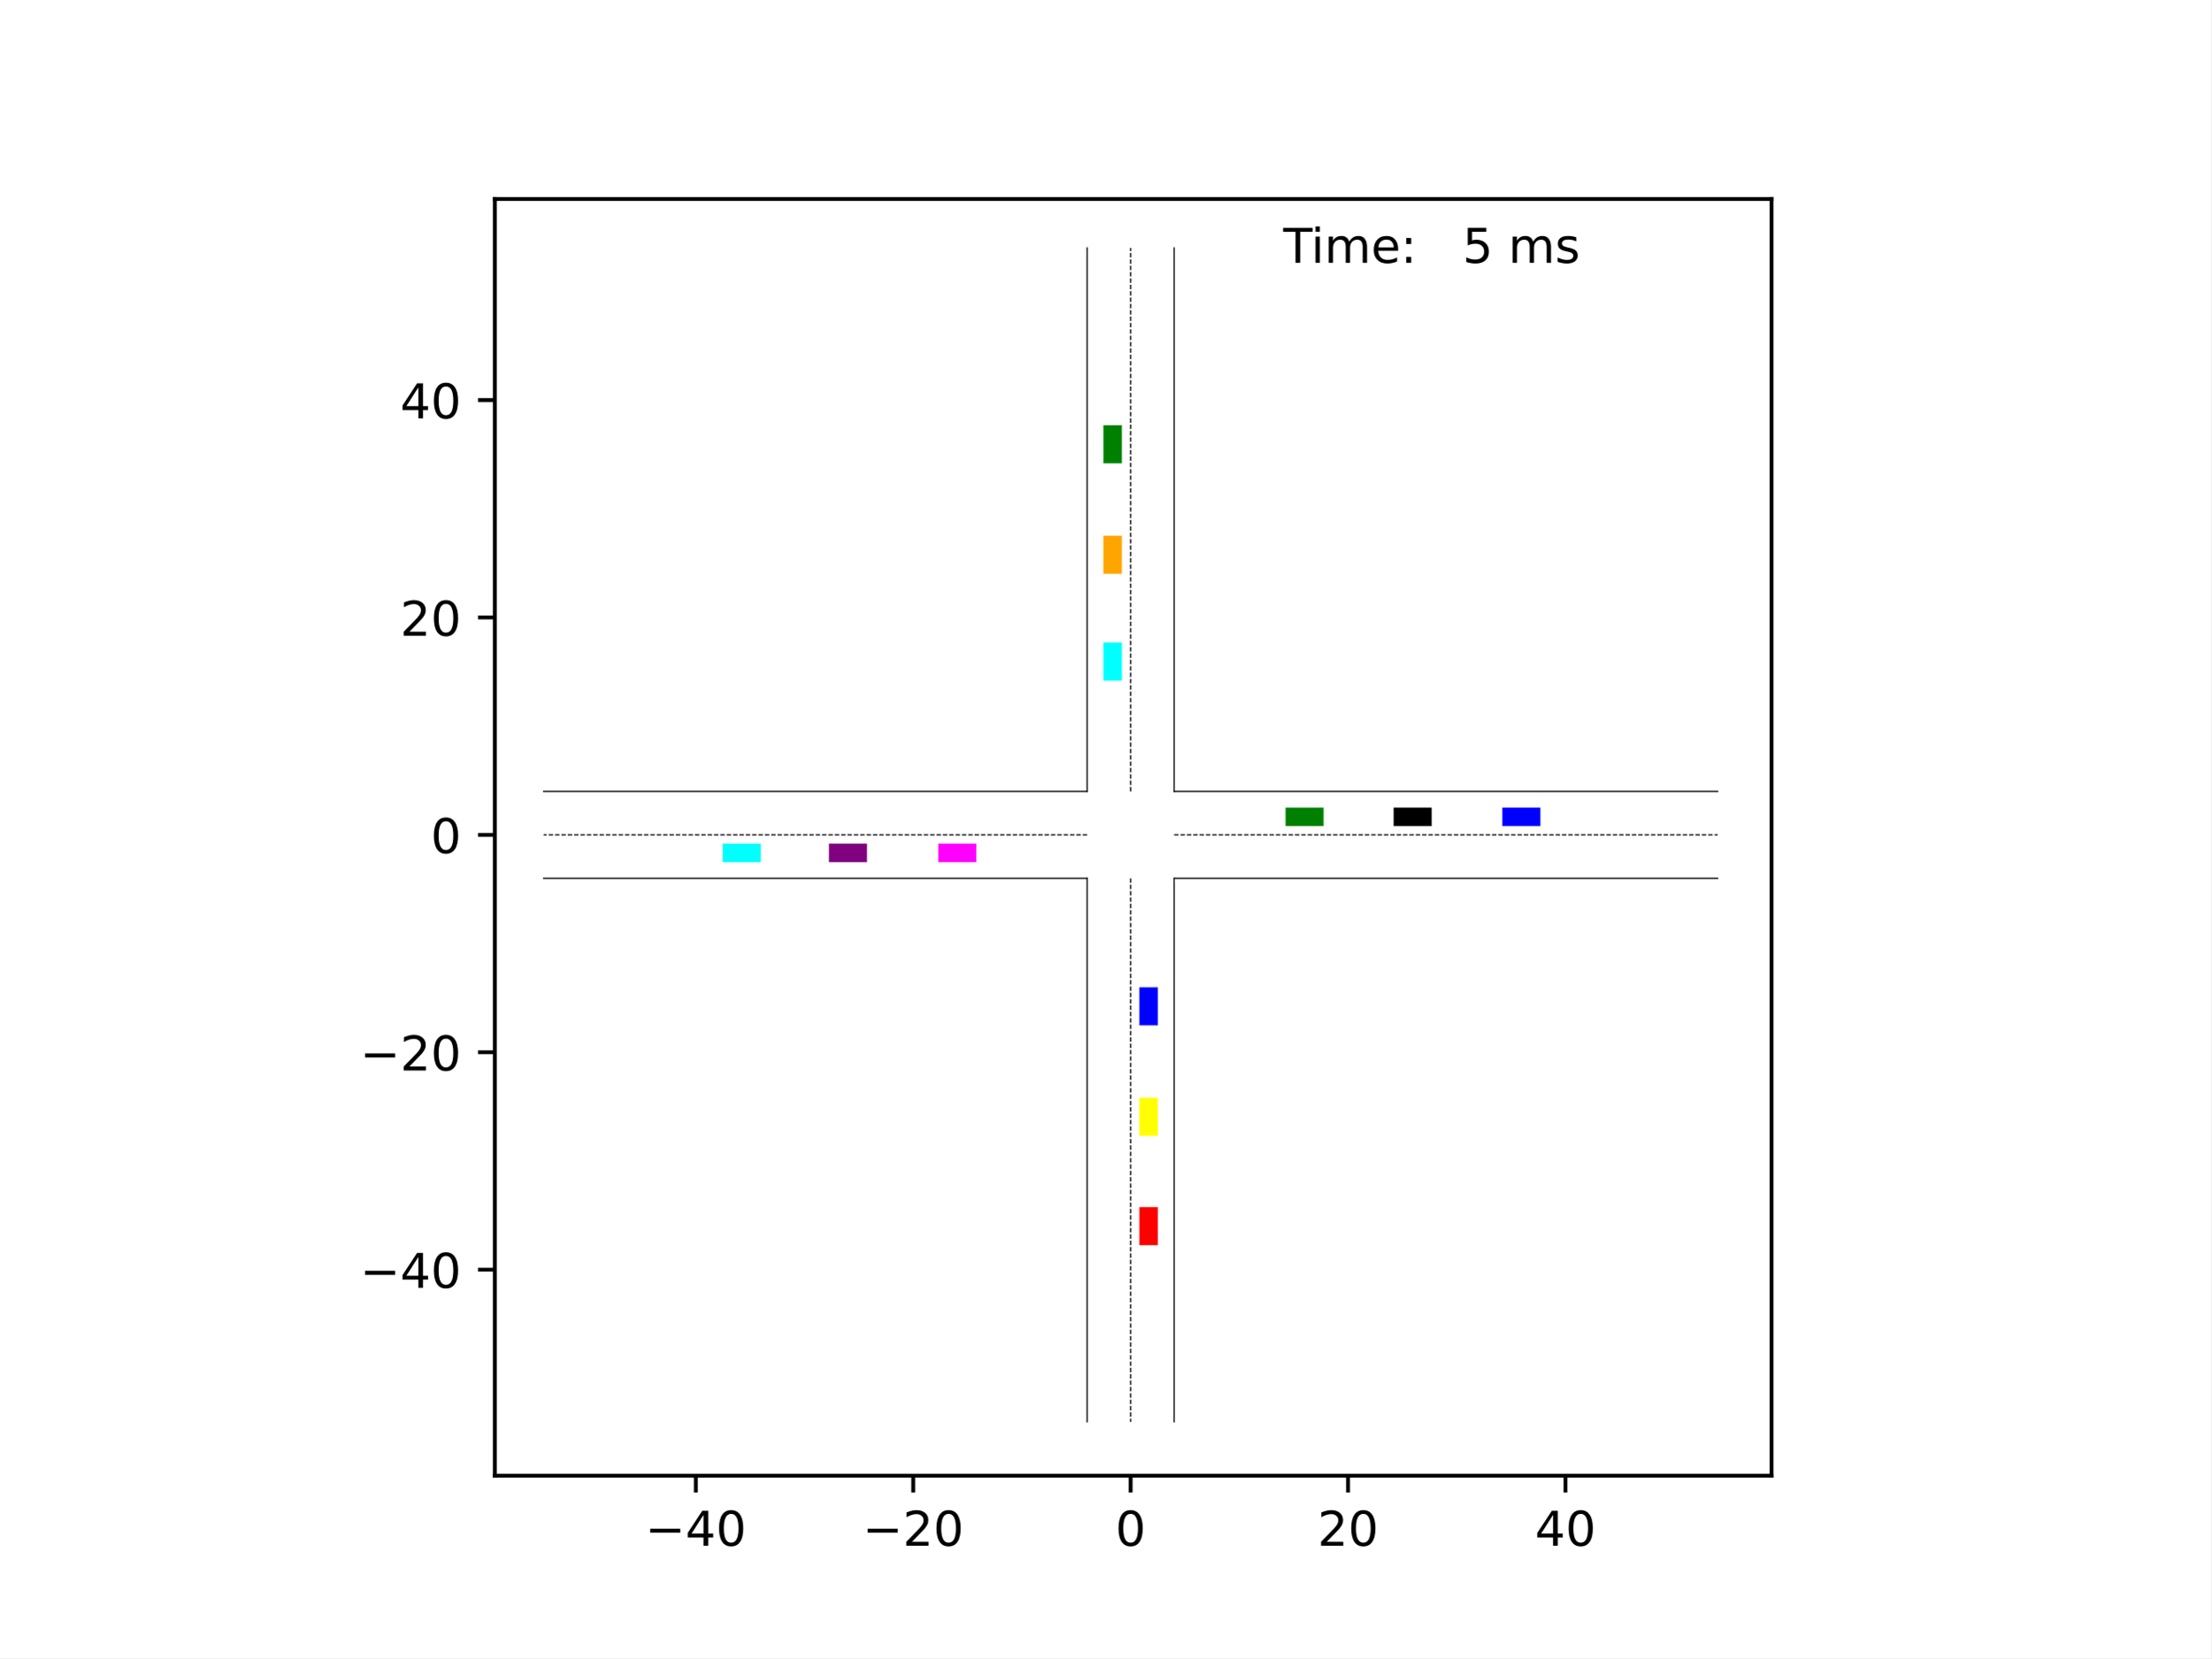
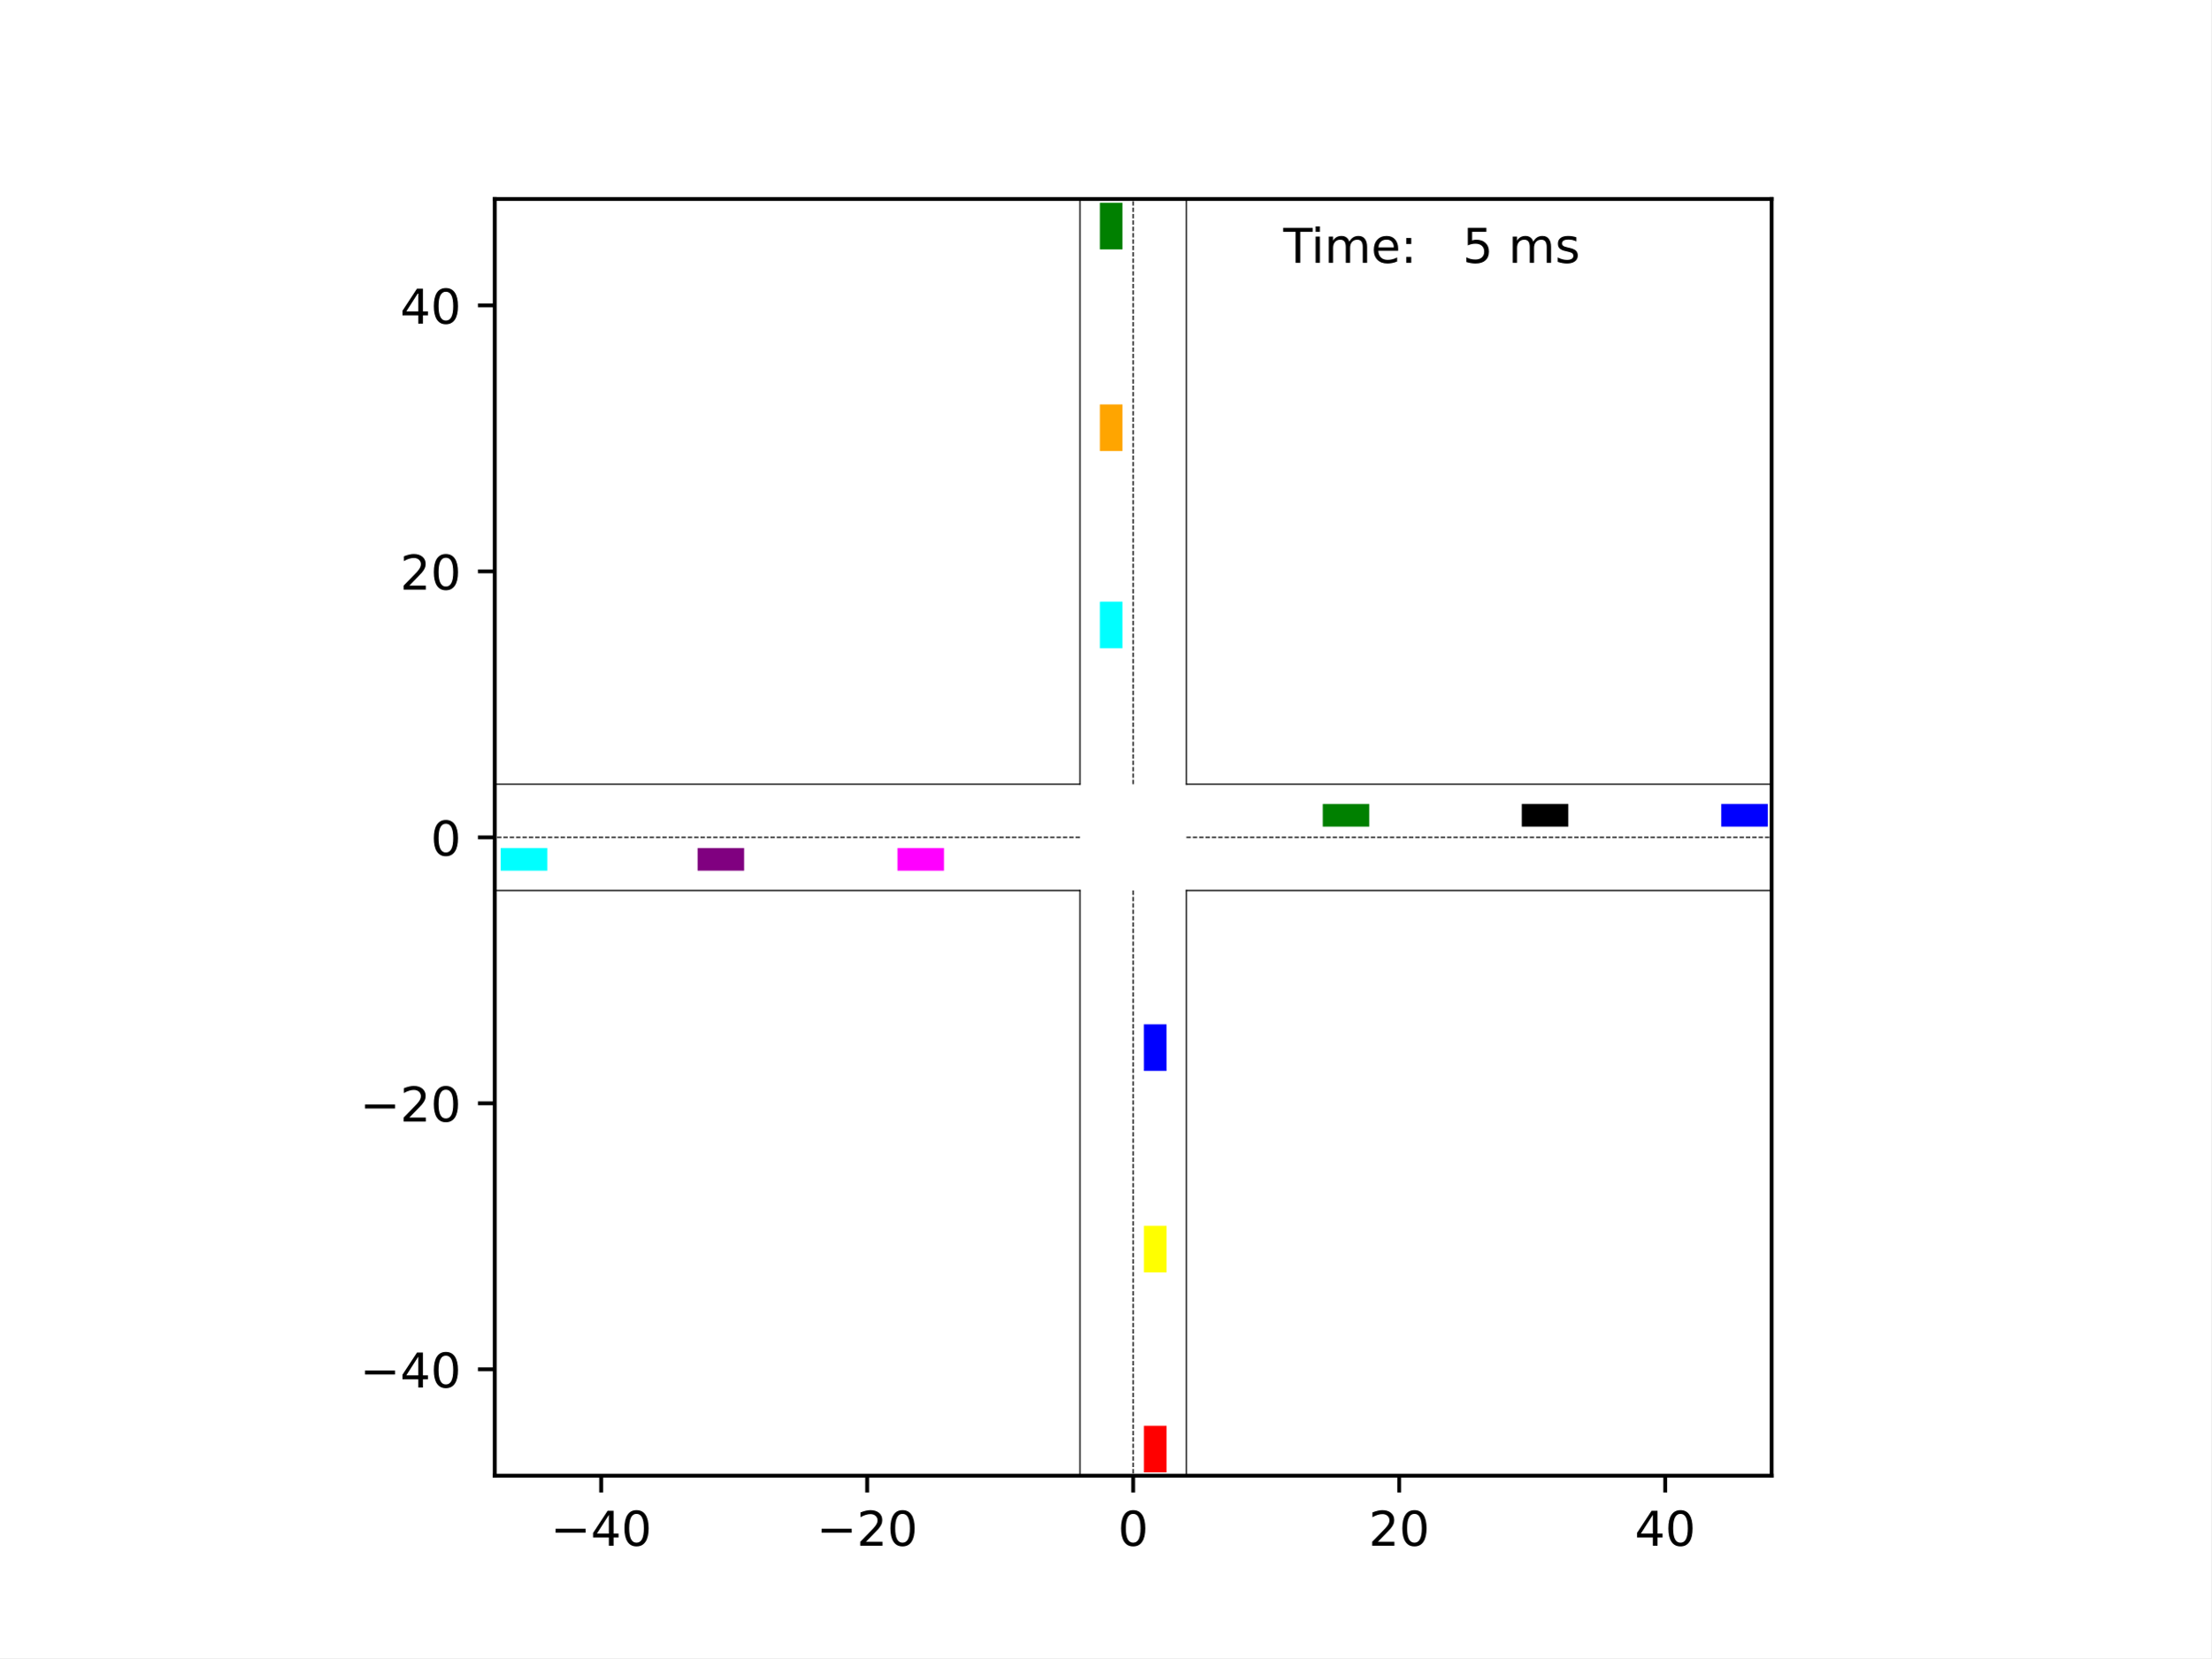
<svg xmlns="http://www.w3.org/2000/svg" xmlns:xlink="http://www.w3.org/1999/xlink" width="460.8pt" height="345.6pt" viewBox="0 0 460.8 345.6" version="1.1">
  <defs>
    <style type="text/css">*{stroke-linejoin: round; stroke-linecap: butt}</style>
  </defs>
  <g id="figure_1">
    <g id="patch_1">
      <path d="M 0 345.6  L 460.8 345.6  L 460.8 0  L 0 0  z " style="fill: #ffffff" />
    </g>
    <g id="axes_1">
      <g id="patch_2">
-         <path d="M 103.12 307.584  L 369.2 307.584  L 369.2 41.472  L 103.12 41.472  z " style="fill: #ffffff" />
+         <path d="M 103.104 307.584  L 369.216 307.584  L 369.216 41.472  L 103.104 41.472  z " style="fill: #ffffff" />
      </g>
      <g id="patch_3">
-         <path d="M 241.307 213.714  L 241.303 205.784  L 237.451 205.786  L 237.455 213.716  z " clip-path="url(#p021e5e022a)" style="fill: #0000ff" />
+         <path d="M 243.108 223.207  L 243.099 213.505  L 238.386 213.509  L 238.396 223.211  z " clip-path="url(#pa7f157601e)" style="fill: #0000ff" />
      </g>
      <g id="patch_4">
-         <path d="M 275.844 168.331  L 267.914 168.331  L 267.914 172.182  L 275.843 172.183  z " clip-path="url(#p021e5e022a)" style="fill: #008000" />
+         <path d="M 285.365 167.579  L 275.663 167.578  L 275.662 172.29  L 285.364 172.291  z " clip-path="url(#pa7f157601e)" style="fill: #008000" />
      </g>
      <g id="patch_5">
-         <path d="M 229.949 133.918  L 229.95 141.848  L 233.801 141.847  L 233.8 133.918  z " clip-path="url(#p021e5e022a)" style="fill: #00ffff" />
+         <path d="M 229.211 125.405  L 229.213 135.107  L 233.925 135.106  L 233.924 125.404  z " clip-path="url(#pa7f157601e)" style="fill: #00ffff" />
      </g>
      <g id="patch_6">
-         <path d="M 195.533 179.691  L 203.462 179.692  L 203.463 175.841  L 195.533 175.84  z " clip-path="url(#p021e5e022a)" style="fill: #ff00ff" />
+         <path d="M 187.033 181.477  L 196.735 181.476  L 196.735 176.764  L 187.033 176.765  z " clip-path="url(#pa7f157601e)" style="fill: #ff00ff" />
      </g>
      <g id="patch_7">
-         <path d="M 241.308 236.749  L 241.308 228.819  L 237.456 228.819  L 237.456 236.749  z " clip-path="url(#p021e5e022a)" style="fill: #ffff00" />
+         <path d="M 243.109 265.211  L 243.109 255.509  L 238.397 255.509  L 238.397 265.211  z " clip-path="url(#pa7f157601e)" style="fill: #ffff00" />
      </g>
      <g id="patch_8">
-         <path d="M 298.365 168.332  L 290.435 168.332  L 290.435 172.184  L 298.365 172.184  z " clip-path="url(#p021e5e022a)" />
+         <path d="M 326.843 167.579  L 317.141 167.579  L 317.141 172.291  L 326.843 172.291  z " clip-path="url(#pa7f157601e)" />
      </g>
      <g id="patch_9">
-         <path d="M 229.948 111.655  L 229.948 119.585  L 233.8 119.585  L 233.8 111.655  z " clip-path="url(#p021e5e022a)" style="fill: #ffa500" />
+         <path d="M 229.211 84.295  L 229.211 93.997  L 233.923 93.997  L 233.923 84.295  z " clip-path="url(#pa7f157601e)" style="fill: #ffa500" />
      </g>
      <g id="patch_10">
-         <path d="M 172.757 179.691  L 180.686 179.691  L 180.686 175.84  L 172.757 175.84  z " clip-path="url(#p021e5e022a)" style="fill: #800080" />
+         <path d="M 145.377 181.477  L 155.079 181.477  L 155.079 176.765  L 145.377 176.765  z " clip-path="url(#pa7f157601e)" style="fill: #800080" />
      </g>
      <g id="patch_11">
-         <path d="M 241.308 259.539  L 241.308 251.61  L 237.456 251.61  L 237.456 259.539  z " clip-path="url(#p021e5e022a)" style="fill: #ff0000" />
+         <path d="M 243.109 306.891  L 243.109 297.189  L 238.397 297.189  L 238.397 306.891  z " clip-path="url(#pa7f157601e)" style="fill: #ff0000" />
      </g>
      <g id="patch_12">
-         <path d="M 321.021 168.332  L 313.092 168.332  L 313.092 172.184  L 321.021 172.184  z " clip-path="url(#p021e5e022a)" style="fill: #0000ff" />
+         <path d="M 368.423 167.579  L 358.721 167.579  L 358.721 172.291  L 368.423 172.291  z " clip-path="url(#pa7f157601e)" style="fill: #0000ff" />
      </g>
      <g id="patch_13">
-         <path d="M 229.948 88.618  L 229.948 96.548  L 233.8 96.548  L 233.8 88.618  z " clip-path="url(#p021e5e022a)" style="fill: #008000" />
+         <path d="M 229.211 42.265  L 229.211 51.967  L 233.923 51.967  L 233.923 42.265  z " clip-path="url(#pa7f157601e)" style="fill: #008000" />
      </g>
      <g id="patch_14">
-         <path d="M 150.615 179.691  L 158.545 179.691  L 158.545 175.84  L 150.615 175.84  z " clip-path="url(#p021e5e022a)" style="fill: #00ffff" />
+         <path d="M 104.347 181.477  L 114.049 181.477  L 114.049 176.765  L 104.347 176.765  z " clip-path="url(#pa7f157601e)" style="fill: #00ffff" />
      </g>
      <g id="matplotlib.axis_1">
        <g id="xtick_1">
          <g id="line2d_1">
            <defs>
-               <path id="mb232487a5e" d="M 0 0  L 0 3.5  " style="stroke: #000000; stroke-width: 0.8" />
+               <path id="m9eb8063dbc" d="M 0 0  L 0 3.5  " style="stroke: #000000; stroke-width: 0.8" />
            </defs>
            <g>
-               <use xlink:href="#mb232487a5e" x="145.003" y="307.584" style="stroke: #000000; stroke-width: 0.8" />
+               <use xlink:href="#m9eb8063dbc" x="125.28" y="307.584" style="stroke: #000000; stroke-width: 0.8" />
            </g>
          </g>
          <g id="text_1">
-             <g transform="translate(134.4503 322.1824) scale(0.1 -0.1)">
+             <g transform="translate(114.7277 322.1824) scale(0.1 -0.1)">
              <defs>
                <path id="DejaVuSans-2212" d="M 678 2272  L 4684 2272  L 4684 1741  L 678 1741  L 678 2272  z " transform="scale(0.015625)" />
                <path id="DejaVuSans-34" d="M 2419 4116  L 825 1625  L 2419 1625  L 2419 4116  z M 2253 4666  L 3047 4666  L 3047 1625  L 3713 1625  L 3713 1100  L 3047 1100  L 3047 0  L 2419 0  L 2419 1100  L 313 1100  L 313 1709  L 2253 4666  z " transform="scale(0.015625)" />
                <path id="DejaVuSans-30" d="M 2034 4250  Q 1547 4250 1301 3770  Q 1056 3291 1056 2328  Q 1056 1369 1301 889  Q 1547 409 2034 409  Q 2525 409 2770 889  Q 3016 1369 3016 2328  Q 3016 3291 2770 3770  Q 2525 4250 2034 4250  z M 2034 4750  Q 2819 4750 3233 4129  Q 3647 3509 3647 2328  Q 3647 1150 3233 529  Q 2819 -91 2034 -91  Q 1250 -91 836 529  Q 422 1150 422 2328  Q 422 3509 836 4129  Q 1250 4750 2034 4750  z " transform="scale(0.015625)" />
              </defs>
              <use xlink:href="#DejaVuSans-2212" />
              <use xlink:href="#DejaVuSans-34" x="83.789" />
              <use xlink:href="#DejaVuSans-30" x="147.412" />
            </g>
          </g>
        </g>
        <g id="xtick_2">
          <g id="line2d_2">
            <g>
-               <use xlink:href="#mb232487a5e" x="190.315" y="307.584" style="stroke: #000000; stroke-width: 0.8" />
+               <use xlink:href="#m9eb8063dbc" x="180.72" y="307.584" style="stroke: #000000; stroke-width: 0.8" />
            </g>
          </g>
          <g id="text_2">
-             <g transform="translate(179.763 322.1824) scale(0.1 -0.1)">
+             <g transform="translate(170.1677 322.1824) scale(0.1 -0.1)">
              <defs>
                <path id="DejaVuSans-32" d="M 1228 531  L 3431 531  L 3431 0  L 469 0  L 469 531  Q 828 903 1448 1529  Q 2069 2156 2228 2338  Q 2531 2678 2651 2914  Q 2772 3150 2772 3378  Q 2772 3750 2511 3984  Q 2250 4219 1831 4219  Q 1534 4219 1204 4116  Q 875 4013 500 3803  L 500 4441  Q 881 4594 1212 4672  Q 1544 4750 1819 4750  Q 2544 4750 2975 4387  Q 3406 4025 3406 3419  Q 3406 3131 3298 2873  Q 3191 2616 2906 2266  Q 2828 2175 2409 1742  Q 1991 1309 1228 531  z " transform="scale(0.015625)" />
              </defs>
              <use xlink:href="#DejaVuSans-2212" />
              <use xlink:href="#DejaVuSans-32" x="83.789" />
              <use xlink:href="#DejaVuSans-30" x="147.412" />
            </g>
          </g>
        </g>
        <g id="xtick_3">
          <g id="line2d_3">
            <g>
-               <use xlink:href="#mb232487a5e" x="235.628" y="307.584" style="stroke: #000000; stroke-width: 0.8" />
+               <use xlink:href="#m9eb8063dbc" x="236.16" y="307.584" style="stroke: #000000; stroke-width: 0.8" />
            </g>
          </g>
          <g id="text_3">
-             <g transform="translate(232.4467 322.1824) scale(0.1 -0.1)">
+             <g transform="translate(232.9787 322.1824) scale(0.1 -0.1)">
              <use xlink:href="#DejaVuSans-30" />
            </g>
          </g>
        </g>
        <g id="xtick_4">
          <g id="line2d_4">
            <g>
-               <use xlink:href="#mb232487a5e" x="280.941" y="307.584" style="stroke: #000000; stroke-width: 0.8" />
+               <use xlink:href="#m9eb8063dbc" x="291.6" y="307.584" style="stroke: #000000; stroke-width: 0.8" />
            </g>
          </g>
          <g id="text_4">
-             <g transform="translate(274.5782 322.1824) scale(0.1 -0.1)">
+             <g transform="translate(285.2375 322.1824) scale(0.1 -0.1)">
              <use xlink:href="#DejaVuSans-32" />
              <use xlink:href="#DejaVuSans-30" x="63.623" />
            </g>
          </g>
        </g>
        <g id="xtick_5">
          <g id="line2d_5">
            <g>
-               <use xlink:href="#mb232487a5e" x="326.253" y="307.584" style="stroke: #000000; stroke-width: 0.8" />
+               <use xlink:href="#m9eb8063dbc" x="347.04" y="307.584" style="stroke: #000000; stroke-width: 0.8" />
            </g>
          </g>
          <g id="text_5">
-             <g transform="translate(319.8908 322.1824) scale(0.1 -0.1)">
+             <g transform="translate(340.6775 322.1824) scale(0.1 -0.1)">
              <use xlink:href="#DejaVuSans-34" />
              <use xlink:href="#DejaVuSans-30" x="63.623" />
            </g>
          </g>
        </g>
      </g>
      <g id="matplotlib.axis_2">
        <g id="ytick_1">
          <g id="line2d_6">
            <defs>
-               <path id="mf0edec56f6" d="M 0 0  L -3.5 0  " style="stroke: #000000; stroke-width: 0.8" />
+               <path id="m35caf8170c" d="M 0 0  L -3.5 0  " style="stroke: #000000; stroke-width: 0.8" />
            </defs>
            <g>
-               <use xlink:href="#mf0edec56f6" x="103.12" y="264.637" style="stroke: #000000; stroke-width: 0.8" />
+               <use xlink:href="#m35caf8170c" x="103.104" y="285.408" style="stroke: #000000; stroke-width: 0.8" />
            </g>
          </g>
          <g id="text_6">
-             <g transform="translate(75.01489 268.4361) scale(0.1 -0.1)">
+             <g transform="translate(74.99931 289.2072) scale(0.1 -0.1)">
              <use xlink:href="#DejaVuSans-2212" />
              <use xlink:href="#DejaVuSans-34" x="83.789" />
              <use xlink:href="#DejaVuSans-30" x="147.412" />
            </g>
          </g>
        </g>
        <g id="ytick_2">
          <g id="line2d_7">
            <g>
-               <use xlink:href="#mf0edec56f6" x="103.12" y="219.324" style="stroke: #000000; stroke-width: 0.8" />
+               <use xlink:href="#m35caf8170c" x="103.104" y="229.968" style="stroke: #000000; stroke-width: 0.8" />
            </g>
          </g>
          <g id="text_7">
-             <g transform="translate(75.01489 223.1235) scale(0.1 -0.1)">
+             <g transform="translate(74.99931 233.7672) scale(0.1 -0.1)">
              <use xlink:href="#DejaVuSans-2212" />
              <use xlink:href="#DejaVuSans-32" x="83.789" />
              <use xlink:href="#DejaVuSans-30" x="147.412" />
            </g>
          </g>
        </g>
        <g id="ytick_3">
          <g id="line2d_8">
            <g>
-               <use xlink:href="#mf0edec56f6" x="103.12" y="174.012" style="stroke: #000000; stroke-width: 0.8" />
+               <use xlink:href="#m35caf8170c" x="103.104" y="174.528" style="stroke: #000000; stroke-width: 0.8" />
            </g>
          </g>
          <g id="text_8">
-             <g transform="translate(89.75708 177.8108) scale(0.1 -0.1)">
+             <g transform="translate(89.7415 178.3272) scale(0.1 -0.1)">
              <use xlink:href="#DejaVuSans-30" />
            </g>
          </g>
        </g>
        <g id="ytick_4">
          <g id="line2d_9">
            <g>
-               <use xlink:href="#mf0edec56f6" x="103.12" y="128.699" style="stroke: #000000; stroke-width: 0.8" />
+               <use xlink:href="#m35caf8170c" x="103.104" y="119.088" style="stroke: #000000; stroke-width: 0.8" />
            </g>
          </g>
          <g id="text_9">
-             <g transform="translate(83.39458 132.4981) scale(0.1 -0.1)">
+             <g transform="translate(83.379 122.8872) scale(0.1 -0.1)">
              <use xlink:href="#DejaVuSans-32" />
              <use xlink:href="#DejaVuSans-30" x="63.623" />
            </g>
          </g>
        </g>
        <g id="ytick_5">
          <g id="line2d_10">
            <g>
-               <use xlink:href="#mf0edec56f6" x="103.12" y="83.386" style="stroke: #000000; stroke-width: 0.8" />
+               <use xlink:href="#m35caf8170c" x="103.104" y="63.648" style="stroke: #000000; stroke-width: 0.8" />
            </g>
          </g>
          <g id="text_10">
-             <g transform="translate(83.39458 87.18544) scale(0.1 -0.1)">
+             <g transform="translate(83.379 67.44722) scale(0.1 -0.1)">
              <use xlink:href="#DejaVuSans-34" />
              <use xlink:href="#DejaVuSans-30" x="63.623" />
            </g>
          </g>
        </g>
      </g>
      <g id="line2d_11">
-         <path d="M 244.691 296.356  L 244.691 183.074  " clip-path="url(#p021e5e022a)" style="fill: none; stroke: #000000; stroke-width: 0.25; stroke-linecap: square" />
+         <path d="M 247.248 346.6  L 247.248 185.616  " clip-path="url(#pa7f157601e)" style="fill: none; stroke: #000000; stroke-width: 0.25; stroke-linecap: square" />
      </g>
      <g id="line2d_12">
-         <path d="M 244.691 183.074  L 357.972 183.074  " clip-path="url(#p021e5e022a)" style="fill: none; stroke: #000000; stroke-width: 0.25; stroke-linecap: square" />
+         <path d="M 247.248 185.616  L 413.568 185.616  " clip-path="url(#pa7f157601e)" style="fill: none; stroke: #000000; stroke-width: 0.25; stroke-linecap: square" />
      </g>
      <g id="line2d_13">
-         <path d="M 357.972 164.949  L 244.691 164.949  " clip-path="url(#p021e5e022a)" style="fill: none; stroke: #000000; stroke-width: 0.25; stroke-linecap: square" />
+         <path d="M 413.568 163.44  L 247.248 163.44  " clip-path="url(#pa7f157601e)" style="fill: none; stroke: #000000; stroke-width: 0.25; stroke-linecap: square" />
      </g>
      <g id="line2d_14">
-         <path d="M 244.691 164.949  L 244.691 51.667  " clip-path="url(#p021e5e022a)" style="fill: none; stroke: #000000; stroke-width: 0.25; stroke-linecap: square" />
+         <path d="M 247.248 163.44  L 247.248 -1  " clip-path="url(#pa7f157601e)" style="fill: none; stroke: #000000; stroke-width: 0.25; stroke-linecap: square" />
      </g>
      <g id="line2d_15">
-         <path d="M 226.565 51.667  L 226.565 164.949  " clip-path="url(#p021e5e022a)" style="fill: none; stroke: #000000; stroke-width: 0.25; stroke-linecap: square" />
+         <path d="M 225.072 -1  L 225.072 163.44  " clip-path="url(#pa7f157601e)" style="fill: none; stroke: #000000; stroke-width: 0.25; stroke-linecap: square" />
      </g>
      <g id="line2d_16">
-         <path d="M 226.565 164.949  L 113.284 164.949  " clip-path="url(#p021e5e022a)" style="fill: none; stroke: #000000; stroke-width: 0.25; stroke-linecap: square" />
+         <path d="M 225.072 163.44  L 58.752 163.44  " clip-path="url(#pa7f157601e)" style="fill: none; stroke: #000000; stroke-width: 0.25; stroke-linecap: square" />
      </g>
      <g id="line2d_17">
-         <path d="M 113.284 183.074  L 226.565 183.074  " clip-path="url(#p021e5e022a)" style="fill: none; stroke: #000000; stroke-width: 0.25; stroke-linecap: square" />
+         <path d="M 58.752 185.616  L 225.072 185.616  " clip-path="url(#pa7f157601e)" style="fill: none; stroke: #000000; stroke-width: 0.25; stroke-linecap: square" />
      </g>
      <g id="line2d_18">
-         <path d="M 226.565 183.074  L 226.565 296.356  " clip-path="url(#p021e5e022a)" style="fill: none; stroke: #000000; stroke-width: 0.25; stroke-linecap: square" />
+         <path d="M 225.072 185.616  L 225.072 346.6  " clip-path="url(#pa7f157601e)" style="fill: none; stroke: #000000; stroke-width: 0.25; stroke-linecap: square" />
      </g>
      <g id="line2d_19">
-         <path d="M 244.691 174.012  L 357.972 174.012  " clip-path="url(#p021e5e022a)" style="fill: none; stroke-dasharray: 0.925,0.4; stroke-dashoffset: 0; stroke: #000000; stroke-width: 0.25" />
+         <path d="M 247.248 174.528  L 413.568 174.528  " clip-path="url(#pa7f157601e)" style="fill: none; stroke-dasharray: 0.925,0.4; stroke-dashoffset: 0; stroke: #000000; stroke-width: 0.25" />
      </g>
      <g id="line2d_20">
-         <path d="M 235.628 164.949  L 235.628 51.667  " clip-path="url(#p021e5e022a)" style="fill: none; stroke-dasharray: 0.925,0.4; stroke-dashoffset: 0; stroke: #000000; stroke-width: 0.25" />
+         <path d="M 236.16 163.44  L 236.16 -1  " clip-path="url(#pa7f157601e)" style="fill: none; stroke-dasharray: 0.925,0.4; stroke-dashoffset: 0; stroke: #000000; stroke-width: 0.25" />
      </g>
      <g id="line2d_21">
-         <path d="M 226.565 174.012  L 113.284 174.012  " clip-path="url(#p021e5e022a)" style="fill: none; stroke-dasharray: 0.925,0.4; stroke-dashoffset: 0; stroke: #000000; stroke-width: 0.25" />
+         <path d="M 225.072 174.528  L 58.752 174.528  " clip-path="url(#pa7f157601e)" style="fill: none; stroke-dasharray: 0.925,0.4; stroke-dashoffset: 0; stroke: #000000; stroke-width: 0.25" />
      </g>
      <g id="line2d_22">
-         <path d="M 235.628 183.074  L 235.628 296.356  " clip-path="url(#p021e5e022a)" style="fill: none; stroke-dasharray: 0.925,0.4; stroke-dashoffset: 0; stroke: #000000; stroke-width: 0.25" />
+         <path d="M 236.16 185.616  L 236.16 346.6  " clip-path="url(#pa7f157601e)" style="fill: none; stroke-dasharray: 0.925,0.4; stroke-dashoffset: 0; stroke: #000000; stroke-width: 0.25" />
      </g>
      <g id="patch_15">
-         <path d="M 103.12 307.584  L 103.12 41.472  " style="fill: none; stroke: #000000; stroke-width: 0.8; stroke-linejoin: miter; stroke-linecap: square" />
+         <path d="M 103.104 307.584  L 103.104 41.472  " style="fill: none; stroke: #000000; stroke-width: 0.8; stroke-linejoin: miter; stroke-linecap: square" />
      </g>
      <g id="patch_16">
-         <path d="M 369.2 307.584  L 369.2 41.472  " style="fill: none; stroke: #000000; stroke-width: 0.8; stroke-linejoin: miter; stroke-linecap: square" />
+         <path d="M 369.216 307.584  L 369.216 41.472  " style="fill: none; stroke: #000000; stroke-width: 0.8; stroke-linejoin: miter; stroke-linecap: square" />
      </g>
      <g id="patch_17">
-         <path d="M 103.12 307.584  L 369.2 307.584  " style="fill: none; stroke: #000000; stroke-width: 0.8; stroke-linejoin: miter; stroke-linecap: square" />
+         <path d="M 103.104 307.584  L 369.216 307.584  " style="fill: none; stroke: #000000; stroke-width: 0.8; stroke-linejoin: miter; stroke-linecap: square" />
      </g>
      <g id="patch_18">
-         <path d="M 103.12 41.472  L 369.2 41.472  " style="fill: none; stroke: #000000; stroke-width: 0.8; stroke-linejoin: miter; stroke-linecap: square" />
+         <path d="M 103.104 41.472  L 369.216 41.472  " style="fill: none; stroke: #000000; stroke-width: 0.8; stroke-linejoin: miter; stroke-linecap: square" />
      </g>
      <g id="text_11">
-         <g transform="translate(267.4274 54.7776) scale(0.1 -0.1)">
+         <g transform="translate(267.4383 54.7776) scale(0.1 -0.1)">
          <defs>
            <path id="DejaVuSans-54" d="M -19 4666  L 3928 4666  L 3928 4134  L 2272 4134  L 2272 0  L 1638 0  L 1638 4134  L -19 4134  L -19 4666  z " transform="scale(0.015625)" />
            <path id="DejaVuSans-69" d="M 603 3500  L 1178 3500  L 1178 0  L 603 0  L 603 3500  z M 603 4863  L 1178 4863  L 1178 4134  L 603 4134  L 603 4863  z " transform="scale(0.015625)" />
            <path id="DejaVuSans-6d" d="M 3328 2828  Q 3544 3216 3844 3400  Q 4144 3584 4550 3584  Q 5097 3584 5394 3201  Q 5691 2819 5691 2113  L 5691 0  L 5113 0  L 5113 2094  Q 5113 2597 4934 2840  Q 4756 3084 4391 3084  Q 3944 3084 3684 2787  Q 3425 2491 3425 1978  L 3425 0  L 2847 0  L 2847 2094  Q 2847 2600 2669 2842  Q 2491 3084 2119 3084  Q 1678 3084 1418 2786  Q 1159 2488 1159 1978  L 1159 0  L 581 0  L 581 3500  L 1159 3500  L 1159 2956  Q 1356 3278 1631 3431  Q 1906 3584 2284 3584  Q 2666 3584 2933 3390  Q 3200 3197 3328 2828  z " transform="scale(0.015625)" />
            <path id="DejaVuSans-65" d="M 3597 1894  L 3597 1613  L 953 1613  Q 991 1019 1311 708  Q 1631 397 2203 397  Q 2534 397 2845 478  Q 3156 559 3463 722  L 3463 178  Q 3153 47 2828 -22  Q 2503 -91 2169 -91  Q 1331 -91 842 396  Q 353 884 353 1716  Q 353 2575 817 3079  Q 1281 3584 2069 3584  Q 2775 3584 3186 3129  Q 3597 2675 3597 1894  z M 3022 2063  Q 3016 2534 2758 2815  Q 2500 3097 2075 3097  Q 1594 3097 1305 2825  Q 1016 2553 972 2059  L 3022 2063  z " transform="scale(0.015625)" />
            <path id="DejaVuSans-3a" d="M 750 794  L 1409 794  L 1409 0  L 750 0  L 750 794  z M 750 3309  L 1409 3309  L 1409 2516  L 750 2516  L 750 3309  z " transform="scale(0.015625)" />
            <path id="DejaVuSans-20" transform="scale(0.015625)" />
            <path id="DejaVuSans-35" d="M 691 4666  L 3169 4666  L 3169 4134  L 1269 4134  L 1269 2991  Q 1406 3038 1543 3061  Q 1681 3084 1819 3084  Q 2600 3084 3056 2656  Q 3513 2228 3513 1497  Q 3513 744 3044 326  Q 2575 -91 1722 -91  Q 1428 -91 1123 -41  Q 819 9 494 109  L 494 744  Q 775 591 1075 516  Q 1375 441 1709 441  Q 2250 441 2565 725  Q 2881 1009 2881 1497  Q 2881 1984 2565 2268  Q 2250 2553 1709 2553  Q 1456 2553 1204 2497  Q 953 2441 691 2322  L 691 4666  z " transform="scale(0.015625)" />
            <path id="DejaVuSans-73" d="M 2834 3397  L 2834 2853  Q 2591 2978 2328 3040  Q 2066 3103 1784 3103  Q 1356 3103 1142 2972  Q 928 2841 928 2578  Q 928 2378 1081 2264  Q 1234 2150 1697 2047  L 1894 2003  Q 2506 1872 2764 1633  Q 3022 1394 3022 966  Q 3022 478 2636 193  Q 2250 -91 1575 -91  Q 1294 -91 989 -36  Q 684 19 347 128  L 347 722  Q 666 556 975 473  Q 1284 391 1588 391  Q 1994 391 2212 530  Q 2431 669 2431 922  Q 2431 1156 2273 1281  Q 2116 1406 1581 1522  L 1381 1569  Q 847 1681 609 1914  Q 372 2147 372 2553  Q 372 3047 722 3315  Q 1072 3584 1716 3584  Q 2034 3584 2315 3537  Q 2597 3491 2834 3397  z " transform="scale(0.015625)" />
          </defs>
          <use xlink:href="#DejaVuSans-54" />
          <use xlink:href="#DejaVuSans-69" x="57.959" />
          <use xlink:href="#DejaVuSans-6d" x="85.742" />
          <use xlink:href="#DejaVuSans-65" x="183.154" />
          <use xlink:href="#DejaVuSans-3a" x="244.678" />
          <use xlink:href="#DejaVuSans-20" x="278.369" />
          <use xlink:href="#DejaVuSans-20" x="310.156" />
          <use xlink:href="#DejaVuSans-20" x="341.943" />
          <use xlink:href="#DejaVuSans-35" x="373.73" />
          <use xlink:href="#DejaVuSans-20" x="437.354" />
          <use xlink:href="#DejaVuSans-6d" x="469.141" />
          <use xlink:href="#DejaVuSans-73" x="566.553" />
        </g>
      </g>
    </g>
  </g>
  <defs>
-     <clipPath id="p021e5e022a">
-       <rect x="103.12" y="41.472" width="266.081" height="266.112" />
+     <clipPath id="pa7f157601e">
+       <rect x="103.104" y="41.472" width="266.112" height="266.112" />
    </clipPath>
  </defs>
</svg>
